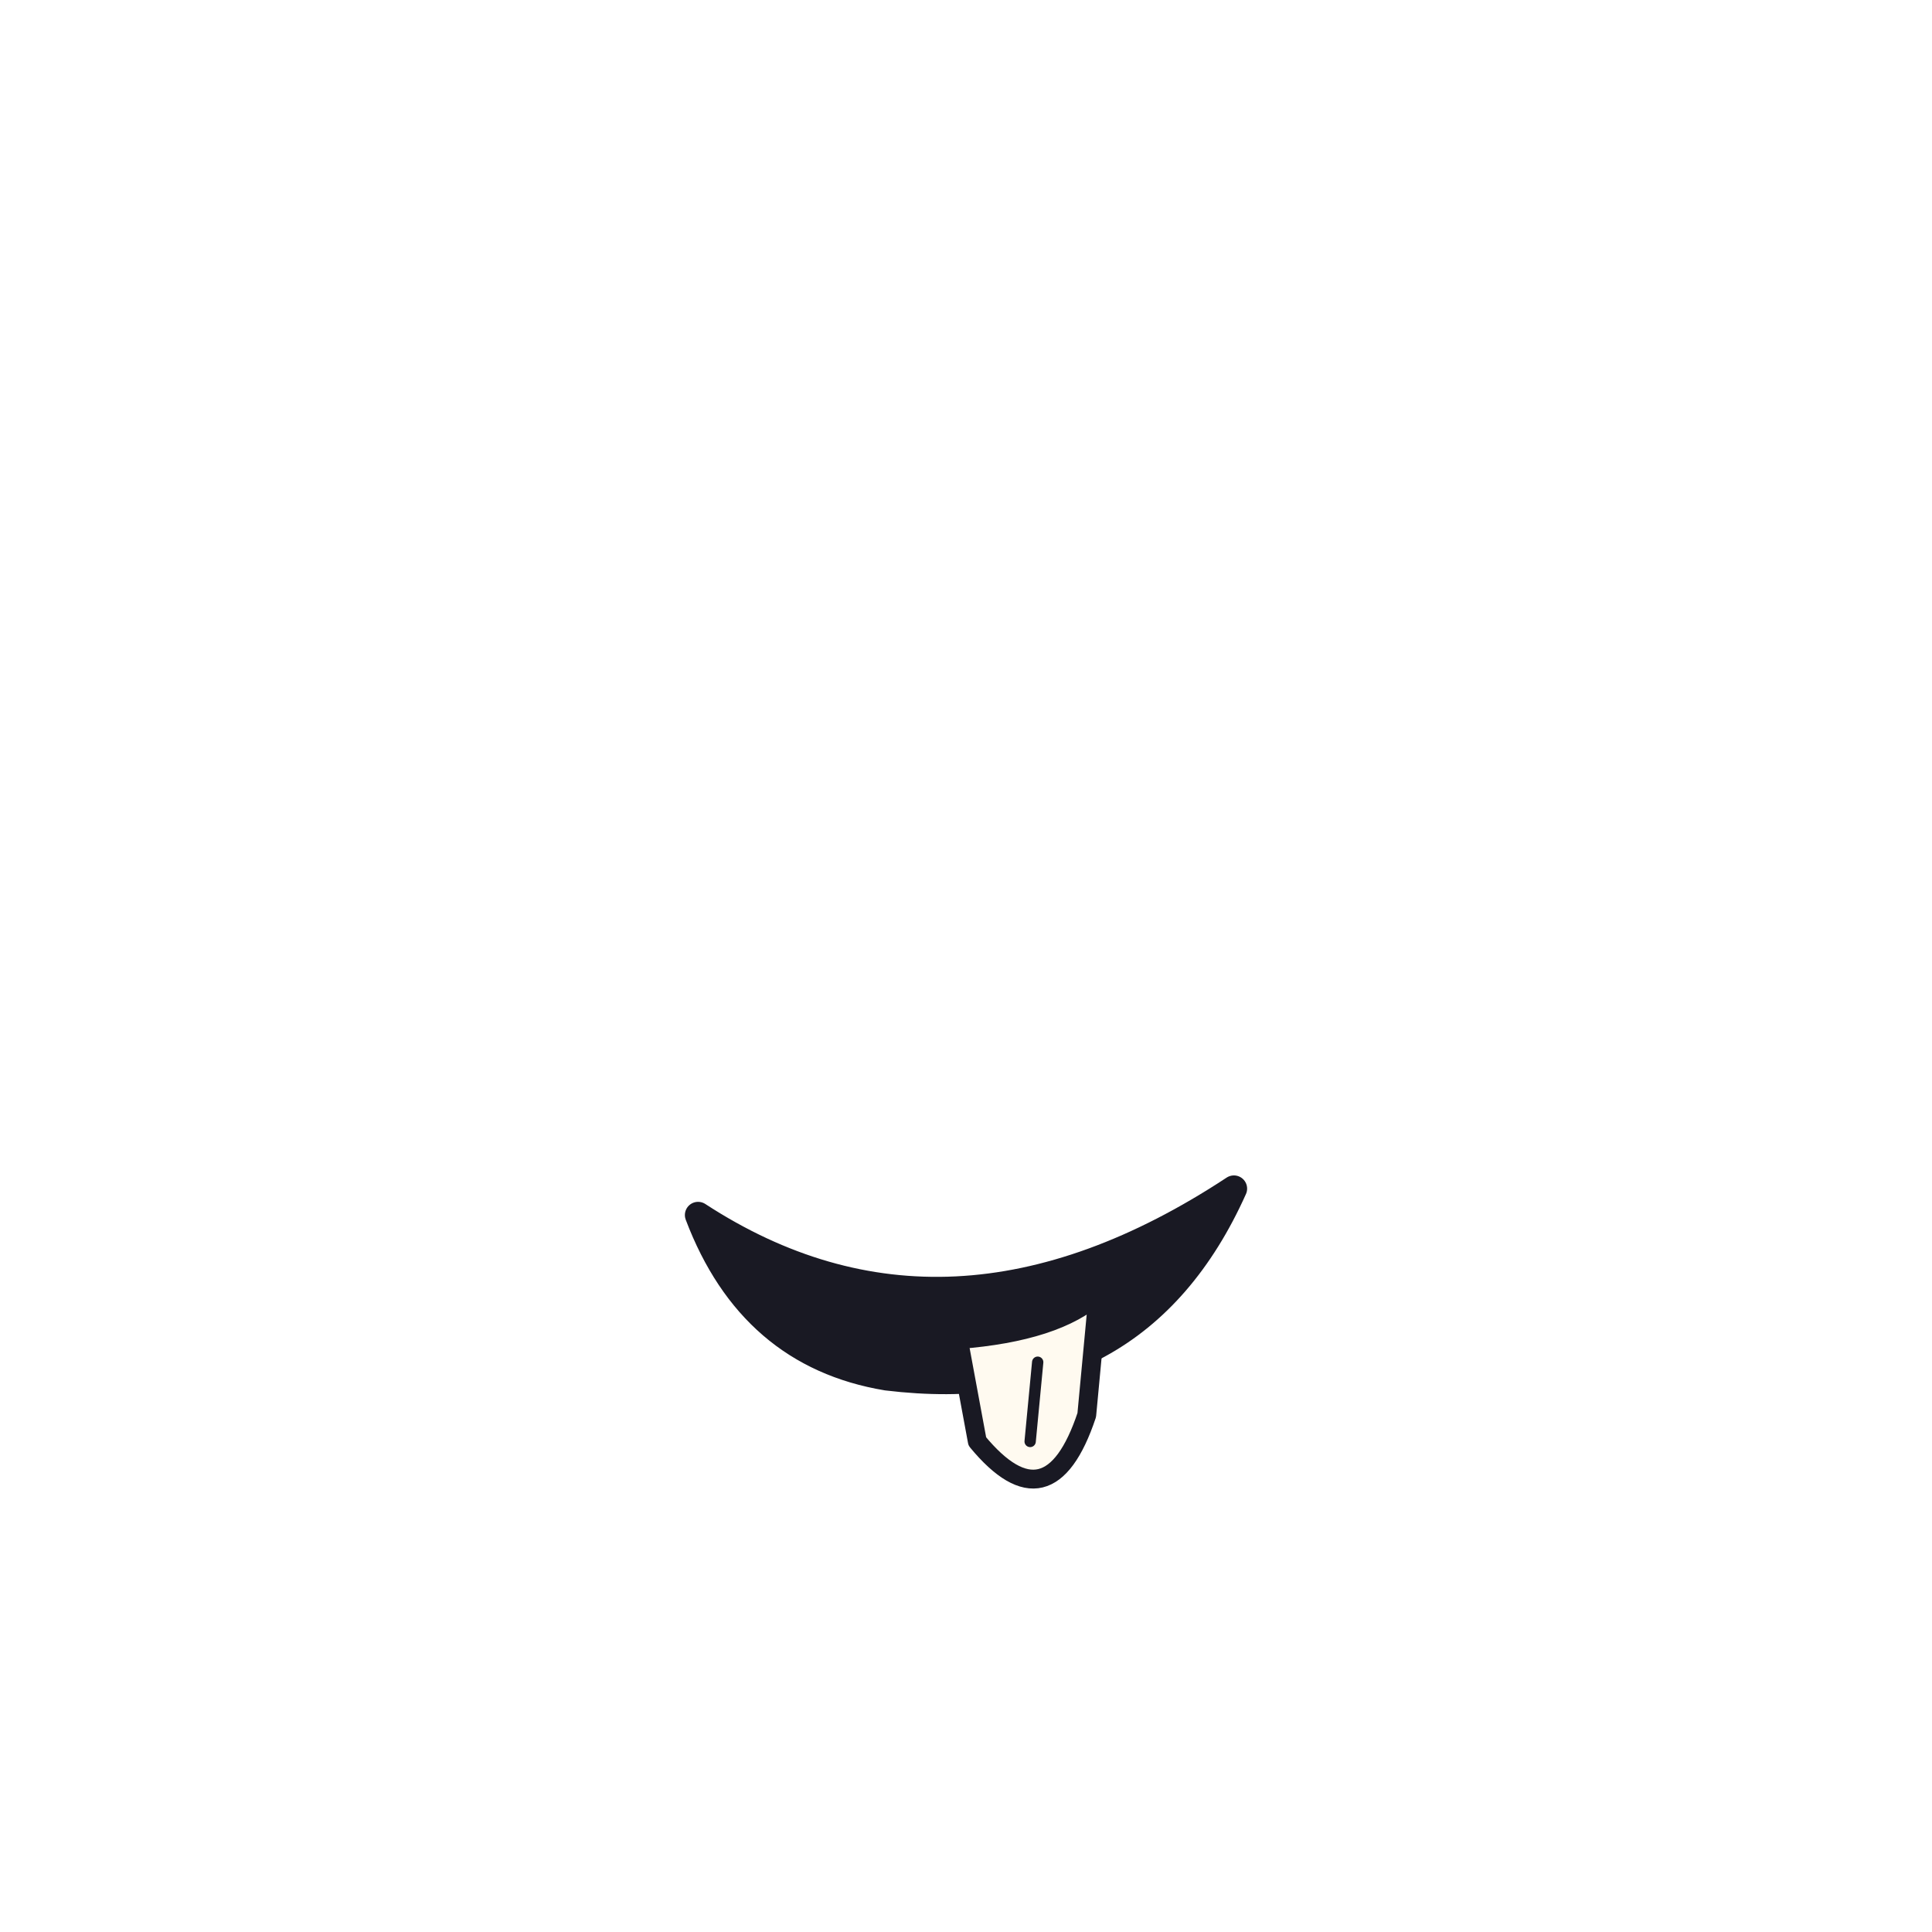
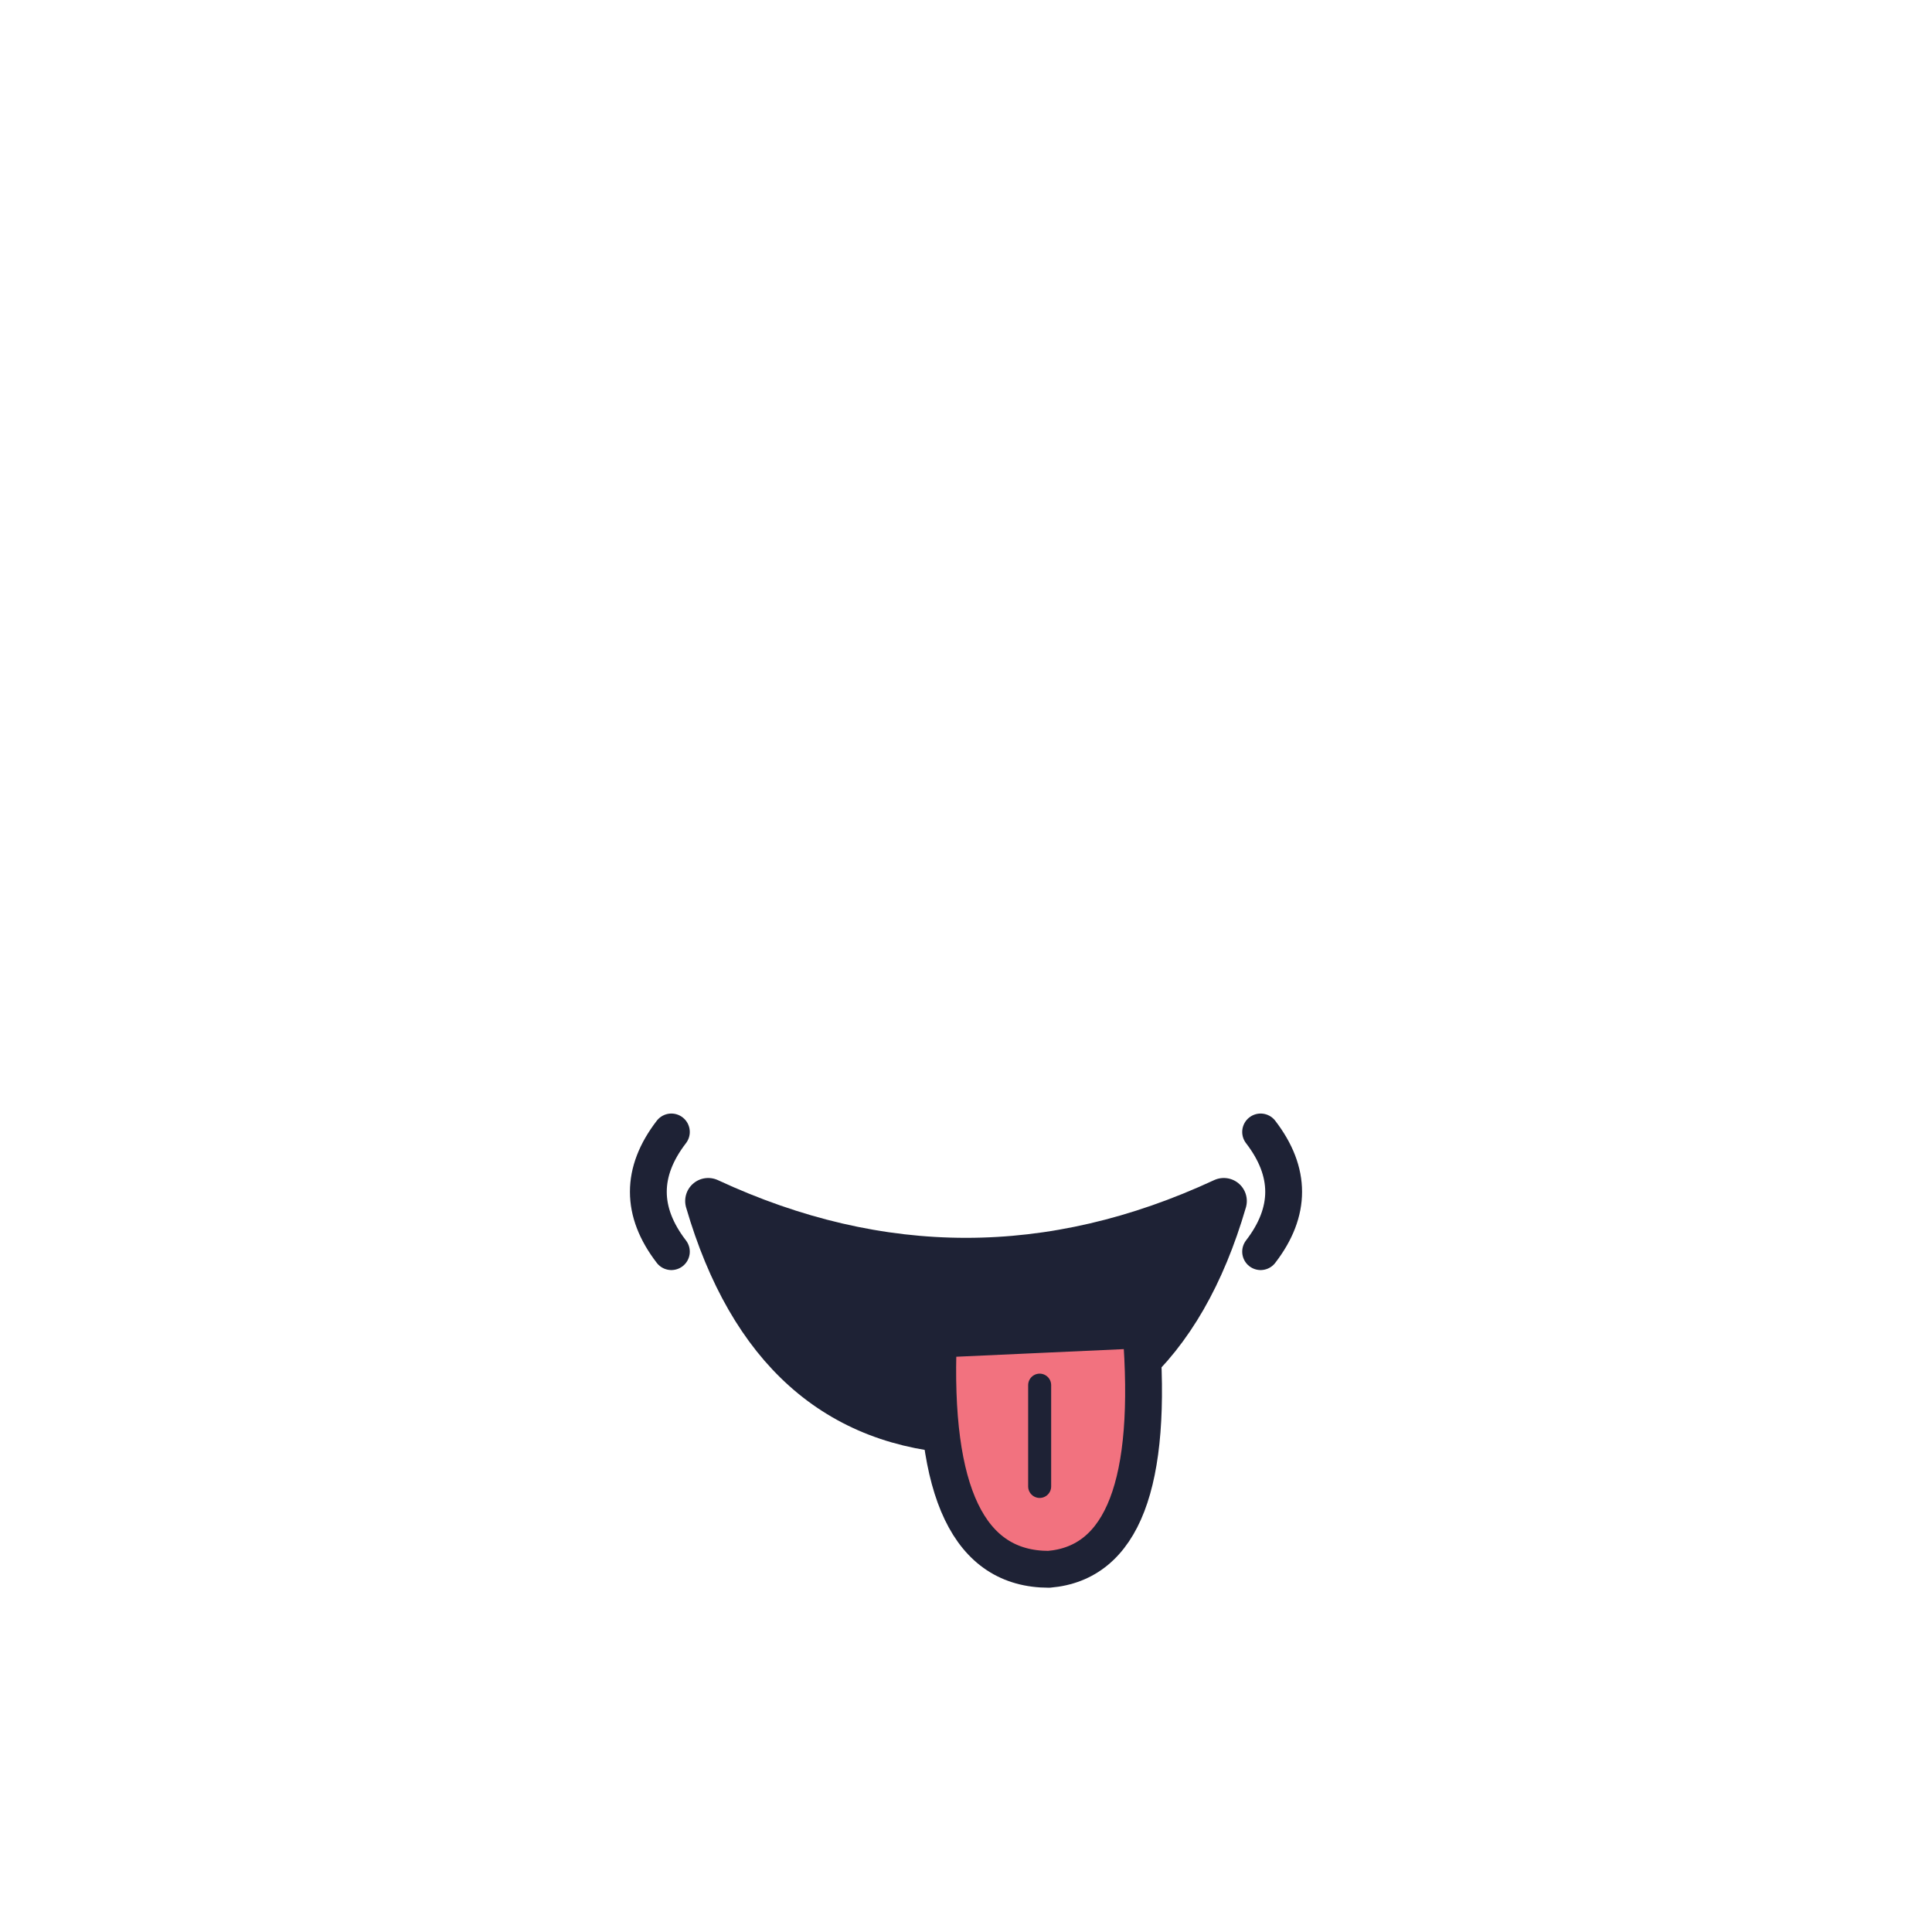
<svg xmlns="http://www.w3.org/2000/svg" width="512" height="512" viewBox="0 0 512 512">
-   <g fill="#191923" stroke="#191923" stroke-width="7" stroke-linecap="round" stroke-linejoin="round">
-     <path d="M 185 322 Q 251 365 327 315 Q 301 373 235 365 Q 199 359 185 322 Z" />
-     <path d="M 254 355 Q 280 353 291 343 L 288 375 Q 278 405 259 382 Z" fill="#fffaf0" stroke-width="5" />
-     <path d="M 275 361 L 273 382" fill="none" stroke-width="3" />
+   <g transform="translate(256 350) scale(1.22) translate(-256 -350)" stroke-linecap="round" stroke-linejoin="round">
+     <path d="M 200 324 Q 256 350 312 324 Q 298 372 256 374 Q 214 372 200 324 Z" fill="#1e2235" stroke="#1e2235" stroke-width="10" />
+     <path d="M 250 354 Q 248 404 274 404 Q 298 402 294 352 Z" fill="#f2727f" stroke="#1e2235" stroke-width="8" />
+     <path d="M 272 364 L 272 386" fill="none" stroke="#1e2235" stroke-width="5" />
+     <path d="M 192 309 Q 182 322 192 335" fill="none" stroke="#1e2235" stroke-width="8" />
+     <path d="M 320 309 Q 330 322 320 335" fill="none" stroke="#1e2235" stroke-width="8" />
  </g>
</svg>
